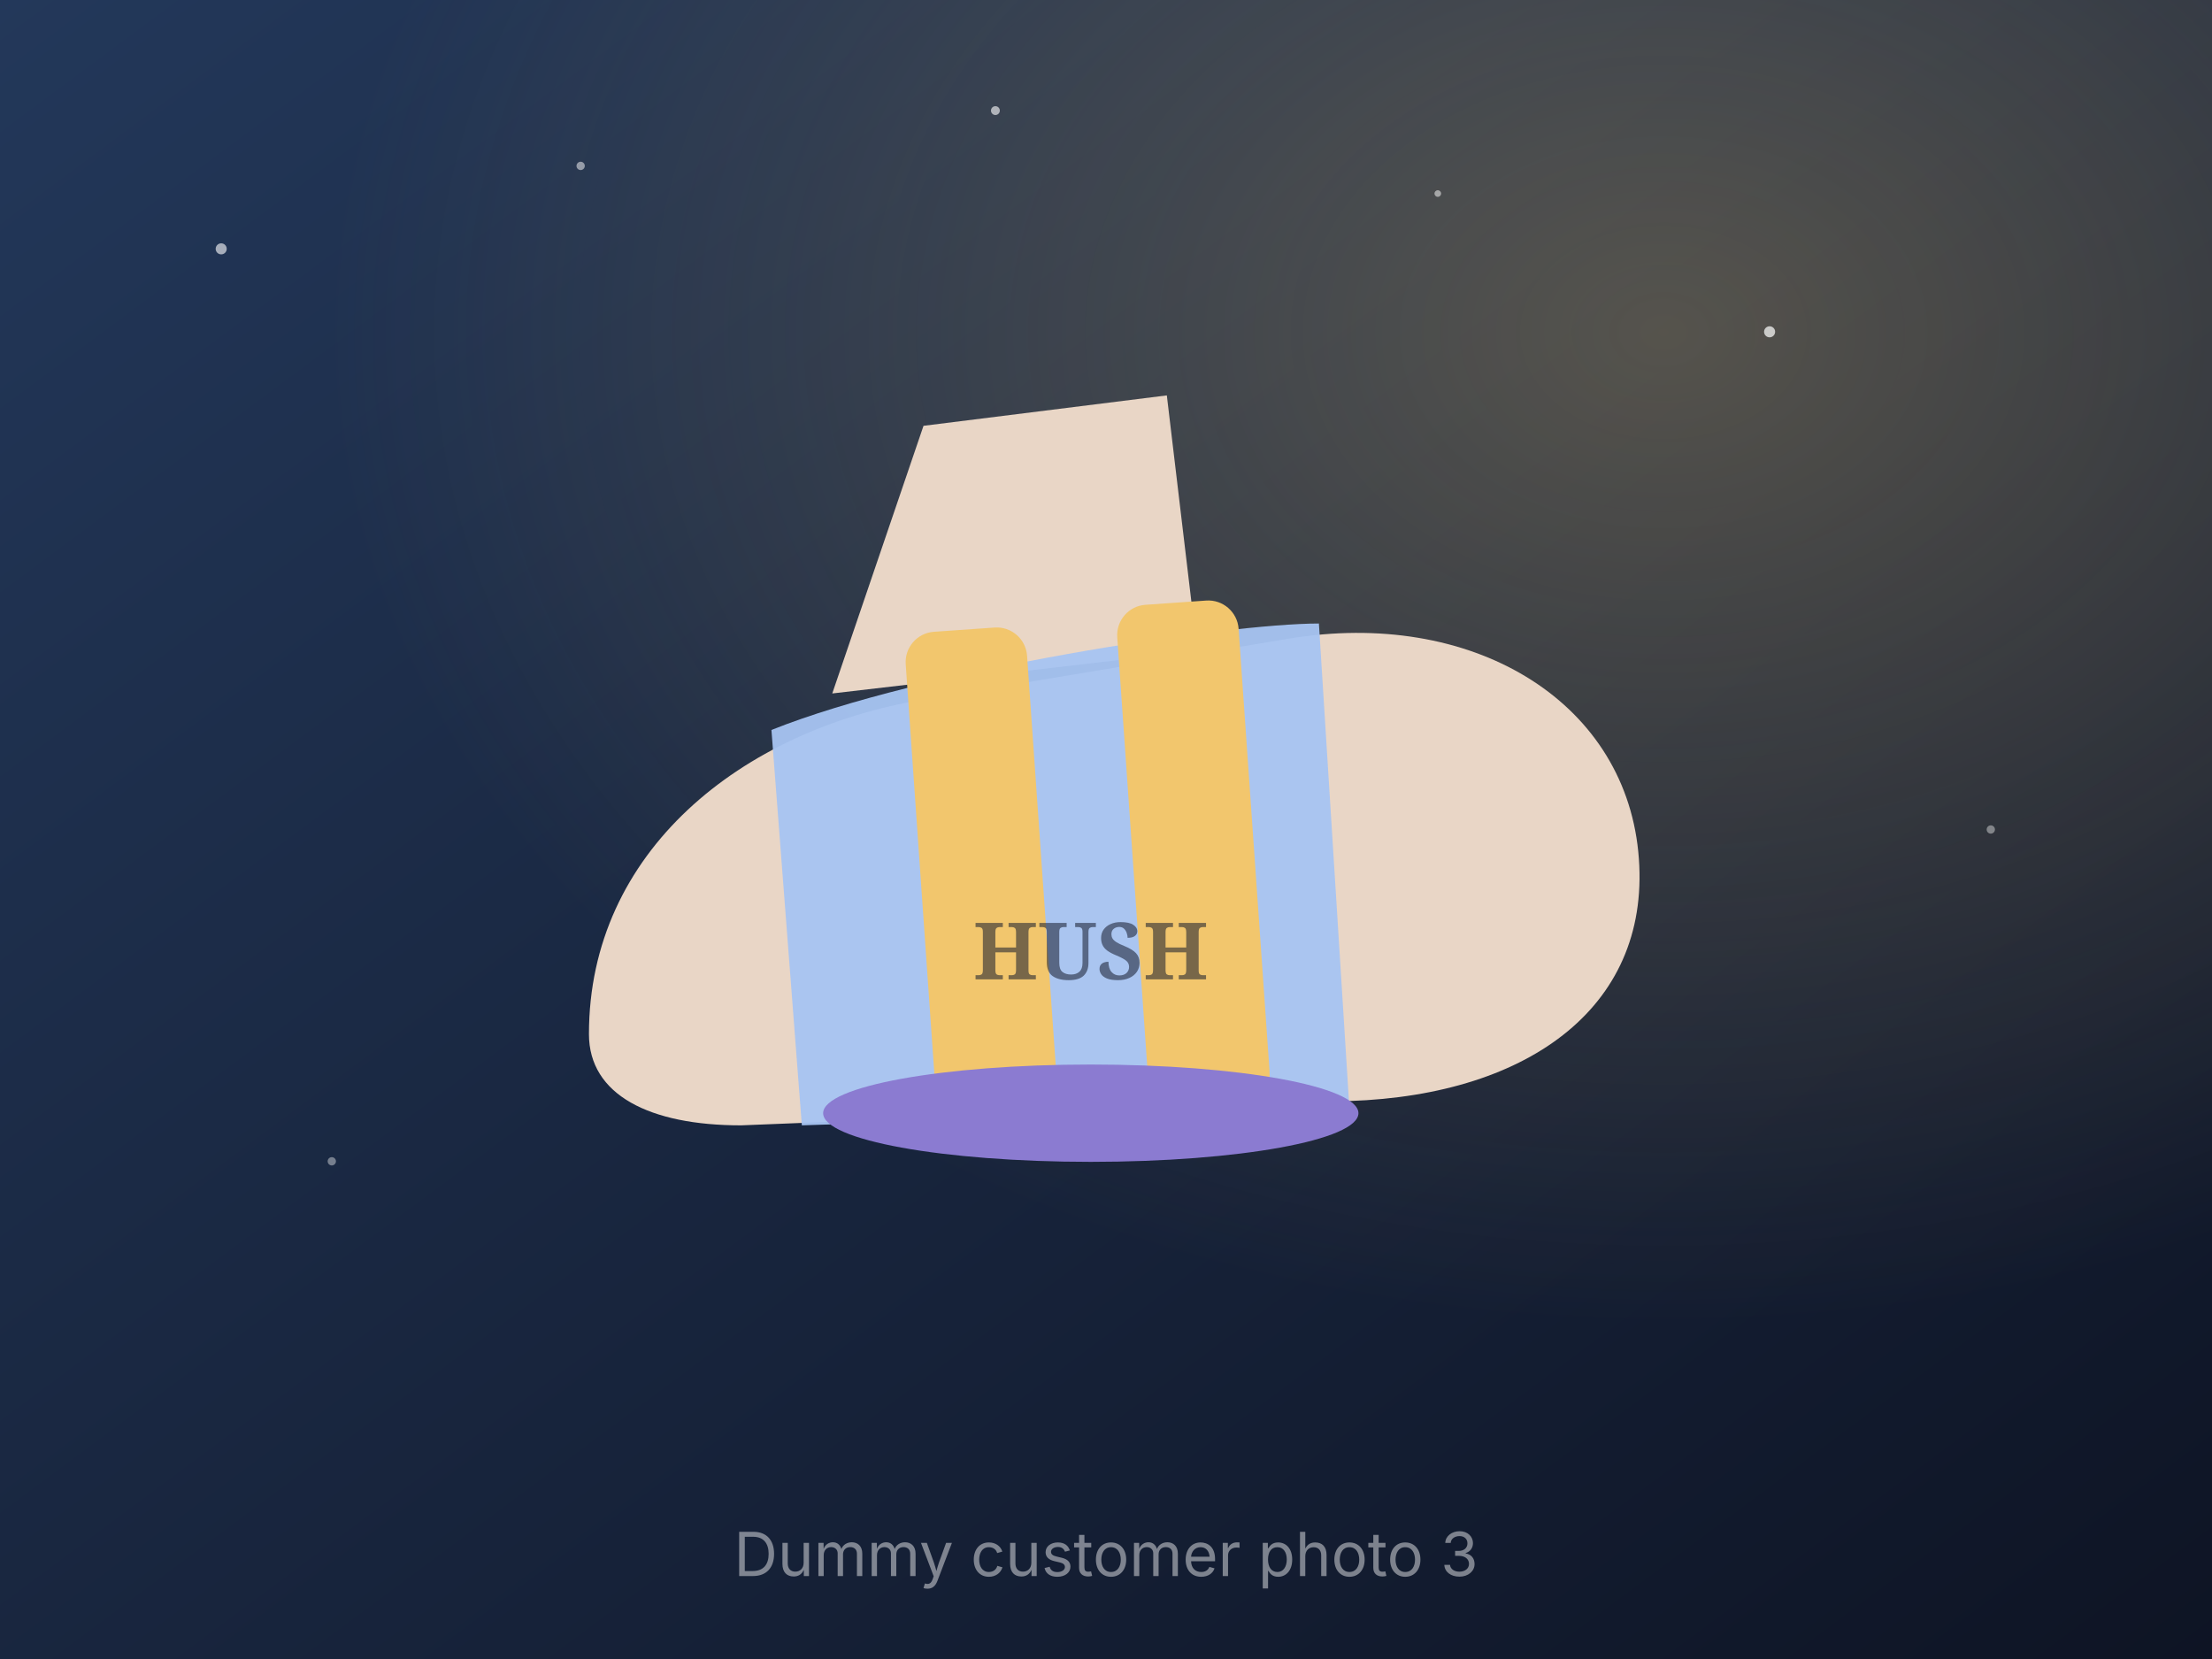
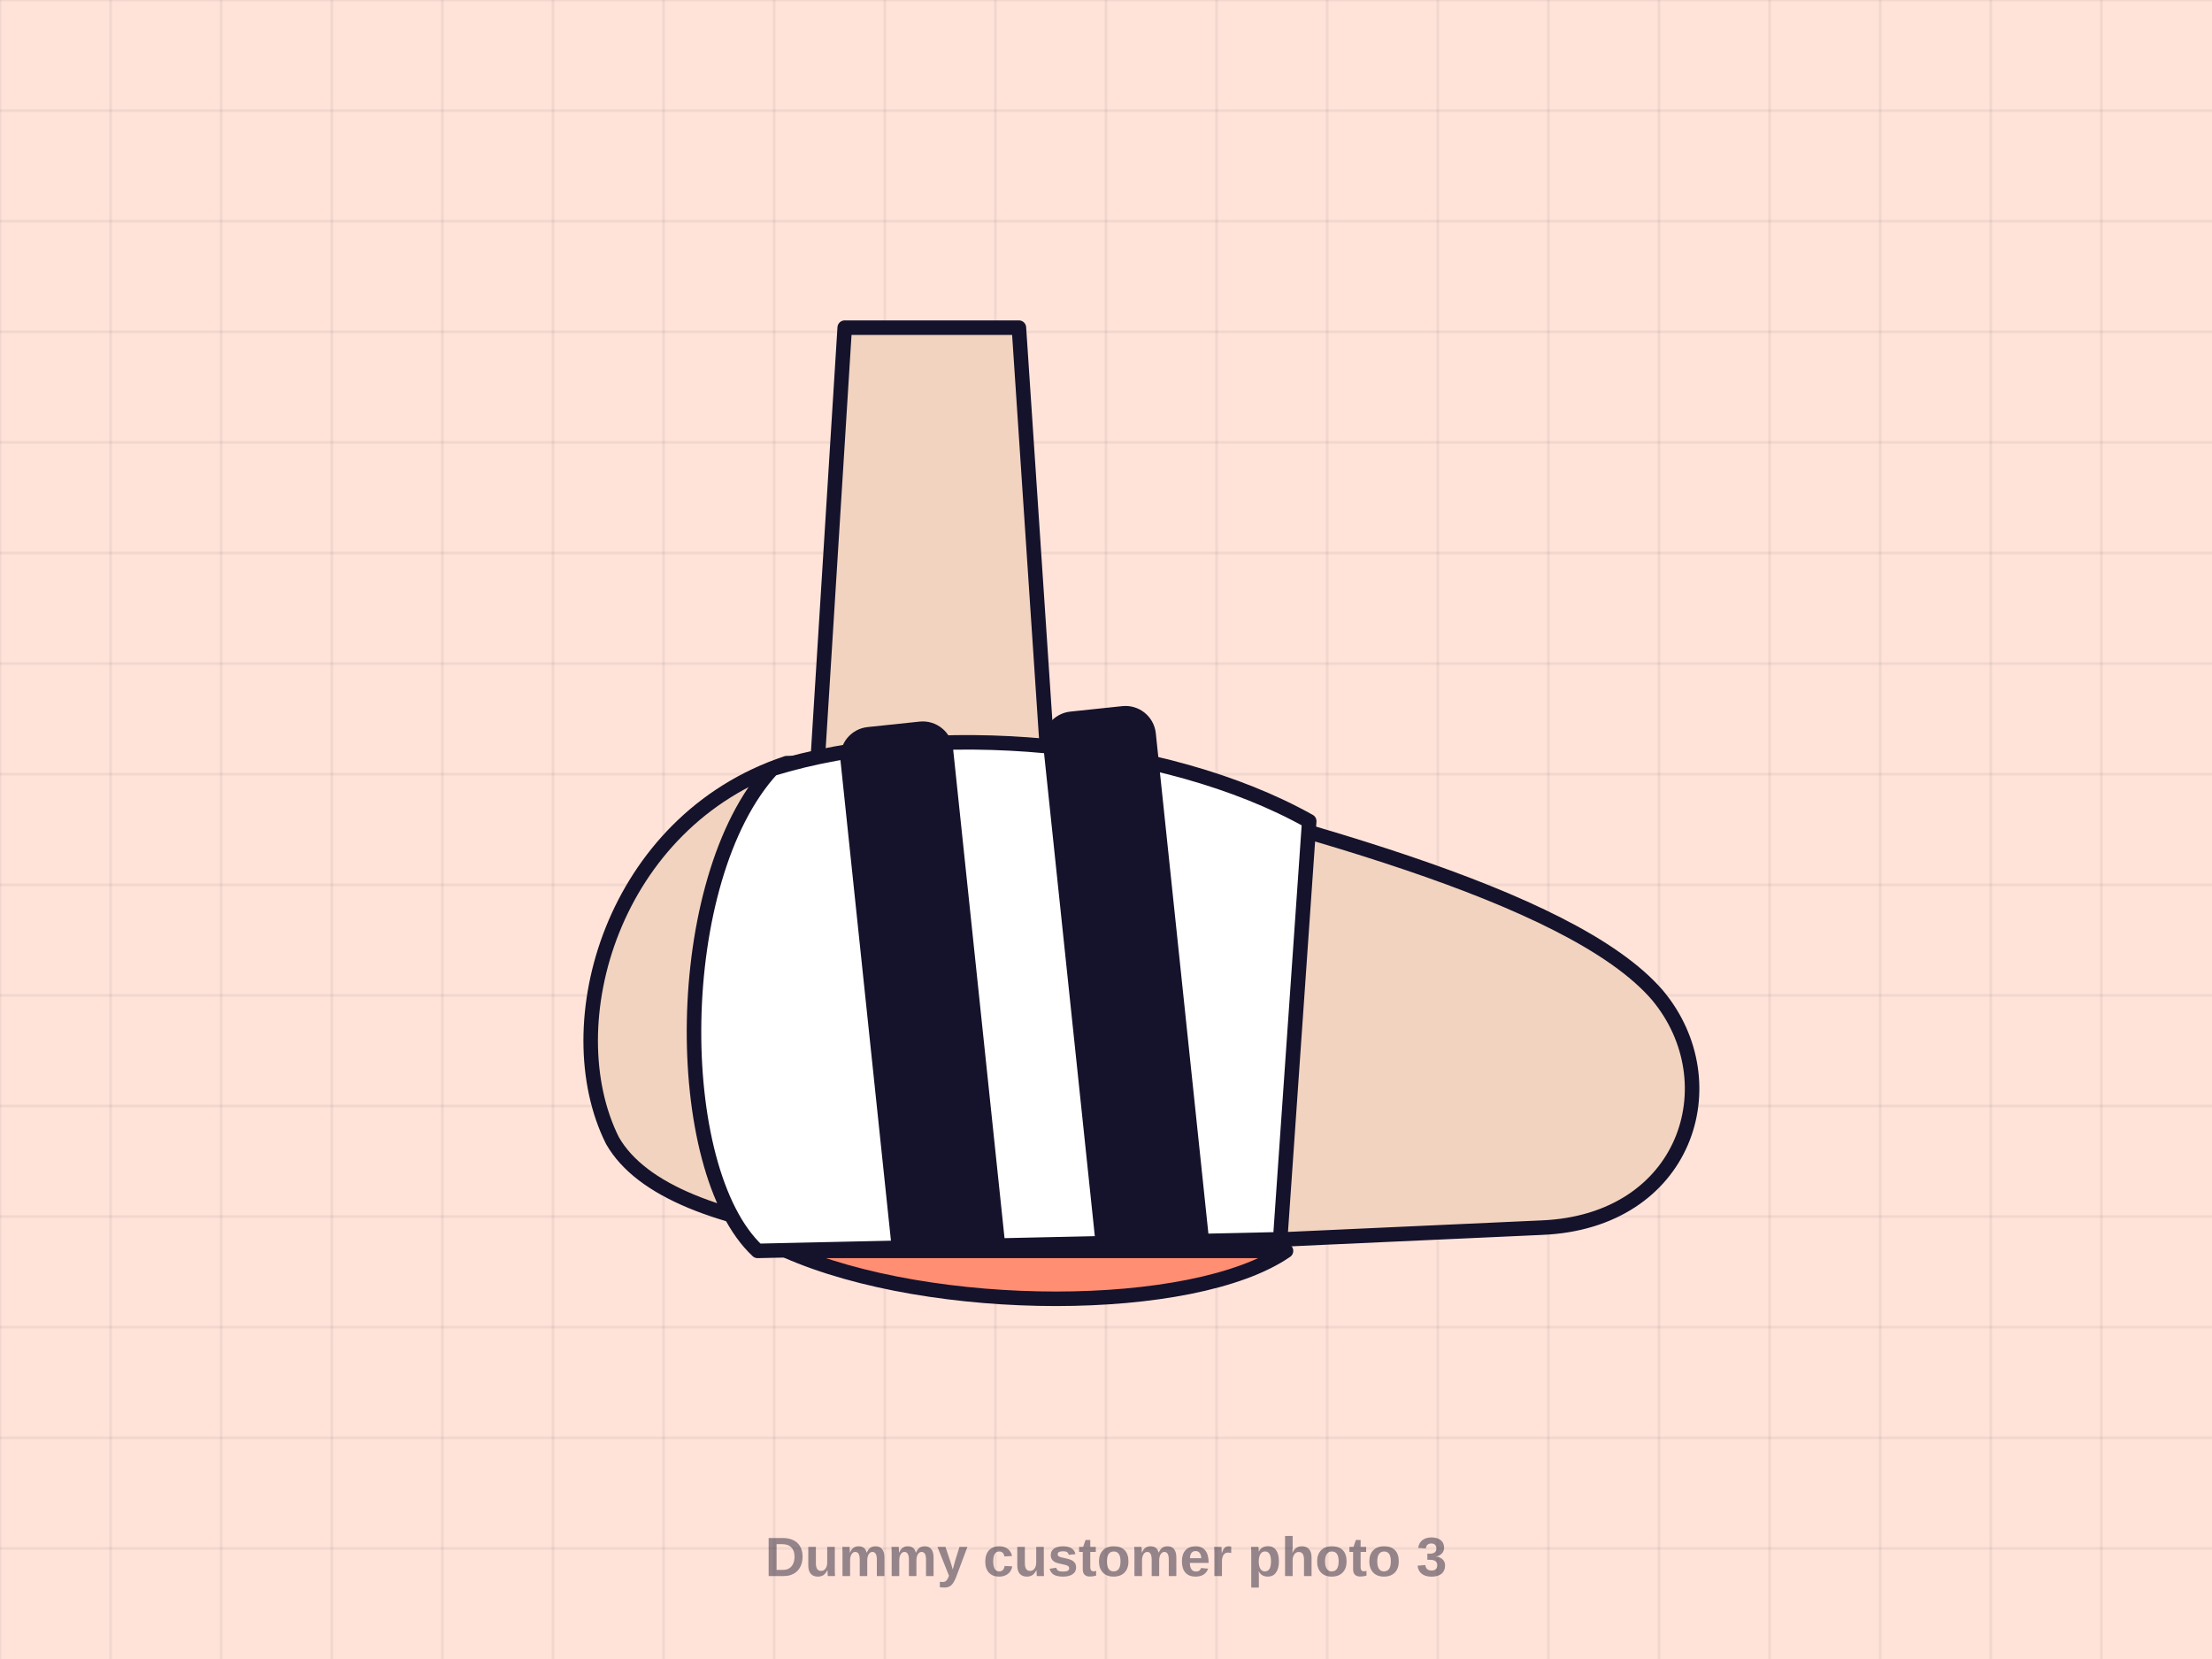
<svg xmlns="http://www.w3.org/2000/svg" viewBox="0 0 800 600" width="800" height="600">
-   <defs>
-     <linearGradient id="g" x1="0" y1="0" x2="1" y2="1">
-       <stop offset="0" stop-color="#23385a" />
-       <stop offset="1" stop-color="#0e1424" />
-     </linearGradient>
-     <radialGradient id="glow" cx="0.75" cy="0.2" r="0.6">
-       <stop offset="0" stop-color="#f2c66d" stop-opacity=".28" />
-       <stop offset="1" stop-color="#f2c66d" stop-opacity="0" />
-     </radialGradient>
-   </defs>
-   <rect width="800" height="600" fill="url(#g)" />
-   <rect width="800" height="600" fill="url(#glow)" />
-   <circle cx="80" cy="90" r="2" fill="#fff" opacity="0.6" />
-   <circle cx="210" cy="60" r="1.5" fill="#fff" opacity="0.5" />
-   <circle cx="640" cy="120" r="2" fill="#fff" opacity="0.7" />
-   <circle cx="720" cy="300" r="1.5" fill="#fff" opacity="0.4" />
-   <circle cx="120" cy="420" r="1.5" fill="#fff" opacity="0.4" />
-   <circle cx="520" cy="70" r="1.2" fill="#fff" opacity="0.5" />
-   <circle cx="360" cy="40" r="1.6" fill="#fff" opacity="0.6" />
-   <g transform="translate(400 330) scale(1.1)">
-     <path d="M-170 40 C-170 -20 -120 -60 -60 -70 L60 -90 C120 -100 170 -70 175 -20 C180 30 140 60 80 62 L-120 70 C-150 70 -170 60 -170 40Z" fill="#e9d6c6" />
-     <path d="M-90 -72 L-60 -160 L20 -170 L30 -86Z" fill="#e9d6c6" />
-     <path d="M-110 -60 C-60 -80 40 -95 70 -95 L80 64 L-100 70 Z" fill="#a7c4f2" opacity=".95" />
-     <rect x="-60" y="-96" width="40" height="166" rx="10" fill="#f2c66d" transform="rotate(-4)" />
-     <rect x="10" y="-100" width="40" height="166" rx="10" fill="#f2c66d" transform="rotate(-4)" />
-     <ellipse cx="-5" cy="66" rx="88" ry="16" fill="#8b7bd1" />
-     <text x="-5" y="22" font-family="Georgia,serif" font-size="26" font-weight="700" fill="#141a2c" text-anchor="middle" opacity=".55">HUSH</text>
+   <rect width="800" height="600" fill="#ffe3d9" />
+   <path d="M0 0V600" stroke="#15122b" stroke-opacity=".06" />
+   <path d="M40 0V600" stroke="#15122b" stroke-opacity=".06" />
+   <path d="M80 0V600" stroke="#15122b" stroke-opacity=".06" />
+   <path d="M120 0V600" stroke="#15122b" stroke-opacity=".06" />
+   <path d="M160 0V600" stroke="#15122b" stroke-opacity=".06" />
+   <path d="M200 0V600" stroke="#15122b" stroke-opacity=".06" />
+   <path d="M240 0V600" stroke="#15122b" stroke-opacity=".06" />
+   <path d="M280 0V600" stroke="#15122b" stroke-opacity=".06" />
+   <path d="M320 0V600" stroke="#15122b" stroke-opacity=".06" />
+   <path d="M360 0V600" stroke="#15122b" stroke-opacity=".06" />
+   <path d="M400 0V600" stroke="#15122b" stroke-opacity=".06" />
+   <path d="M440 0V600" stroke="#15122b" stroke-opacity=".06" />
+   <path d="M480 0V600" stroke="#15122b" stroke-opacity=".06" />
+   <path d="M520 0V600" stroke="#15122b" stroke-opacity=".06" />
+   <path d="M560 0V600" stroke="#15122b" stroke-opacity=".06" />
+   <path d="M600 0V600" stroke="#15122b" stroke-opacity=".06" />
+   <path d="M640 0V600" stroke="#15122b" stroke-opacity=".06" />
+   <path d="M680 0V600" stroke="#15122b" stroke-opacity=".06" />
+   <path d="M720 0V600" stroke="#15122b" stroke-opacity=".06" />
+   <path d="M760 0V600" stroke="#15122b" stroke-opacity=".06" />
+   <path d="M0 0H800" stroke="#15122b" stroke-opacity=".06" />
+   <path d="M0 40H800" stroke="#15122b" stroke-opacity=".06" />
+   <path d="M0 80H800" stroke="#15122b" stroke-opacity=".06" />
+   <path d="M0 120H800" stroke="#15122b" stroke-opacity=".06" />
+   <path d="M0 160H800" stroke="#15122b" stroke-opacity=".06" />
+   <path d="M0 200H800" stroke="#15122b" stroke-opacity=".06" />
+   <path d="M0 240H800" stroke="#15122b" stroke-opacity=".06" />
+   <path d="M0 280H800" stroke="#15122b" stroke-opacity=".06" />
+   <path d="M0 320H800" stroke="#15122b" stroke-opacity=".06" />
+   <path d="M0 360H800" stroke="#15122b" stroke-opacity=".06" />
+   <path d="M0 400H800" stroke="#15122b" stroke-opacity=".06" />
+   <path d="M0 440H800" stroke="#15122b" stroke-opacity=".06" />
+   <path d="M0 480H800" stroke="#15122b" stroke-opacity=".06" />
+   <path d="M0 520H800" stroke="#15122b" stroke-opacity=".06" />
+   <path d="M0 560H800" stroke="#15122b" stroke-opacity=".06" />
+   <g transform="translate(400 360) scale(1.05)" stroke="#15122b" stroke-width="5" stroke-linejoin="round">
+     <path d="M-90 -230 L-30 -230 L-20 -80 L-100 -70 Z" fill="#f1d3bf" />
+     <path d="M-110 -80 C-170 -60 -190 10 -170 50 C-150 85 -60 90 40 85 L150 80 C200 78 215 30 190 0 C160 -35 60 -60 -20 -80 Z" fill="#f1d3bf" />
+     <path d="M-115 -78 C-60 -95 20 -88 70 -60 L60 84 L-120 88 C-150 60 -150 -40 -115 -78 Z" fill="#ffffff" />
+     <rect x="-80" y="-98" width="34" height="190" rx="8" fill="#15122b" transform="rotate(-6)" />
+     <rect x="-10" y="-96" width="34" height="190" rx="8" fill="#15122b" transform="rotate(-6)" />
+     <path d="M-110 88 C-60 110 30 110 62 88 Z" fill="#ff8e72" />
  </g>
-   <text x="400.0" y="570" font-family="Inter,Arial,sans-serif" font-size="22" fill="#fff" opacity=".45" text-anchor="middle">Dummy customer photo 3</text>
+   <text x="400.0" y="570" font-family="Arial,sans-serif" font-size="20" font-weight="700" fill="#15122b" fill-opacity=".45" text-anchor="middle">Dummy customer photo 3</text>
</svg>
